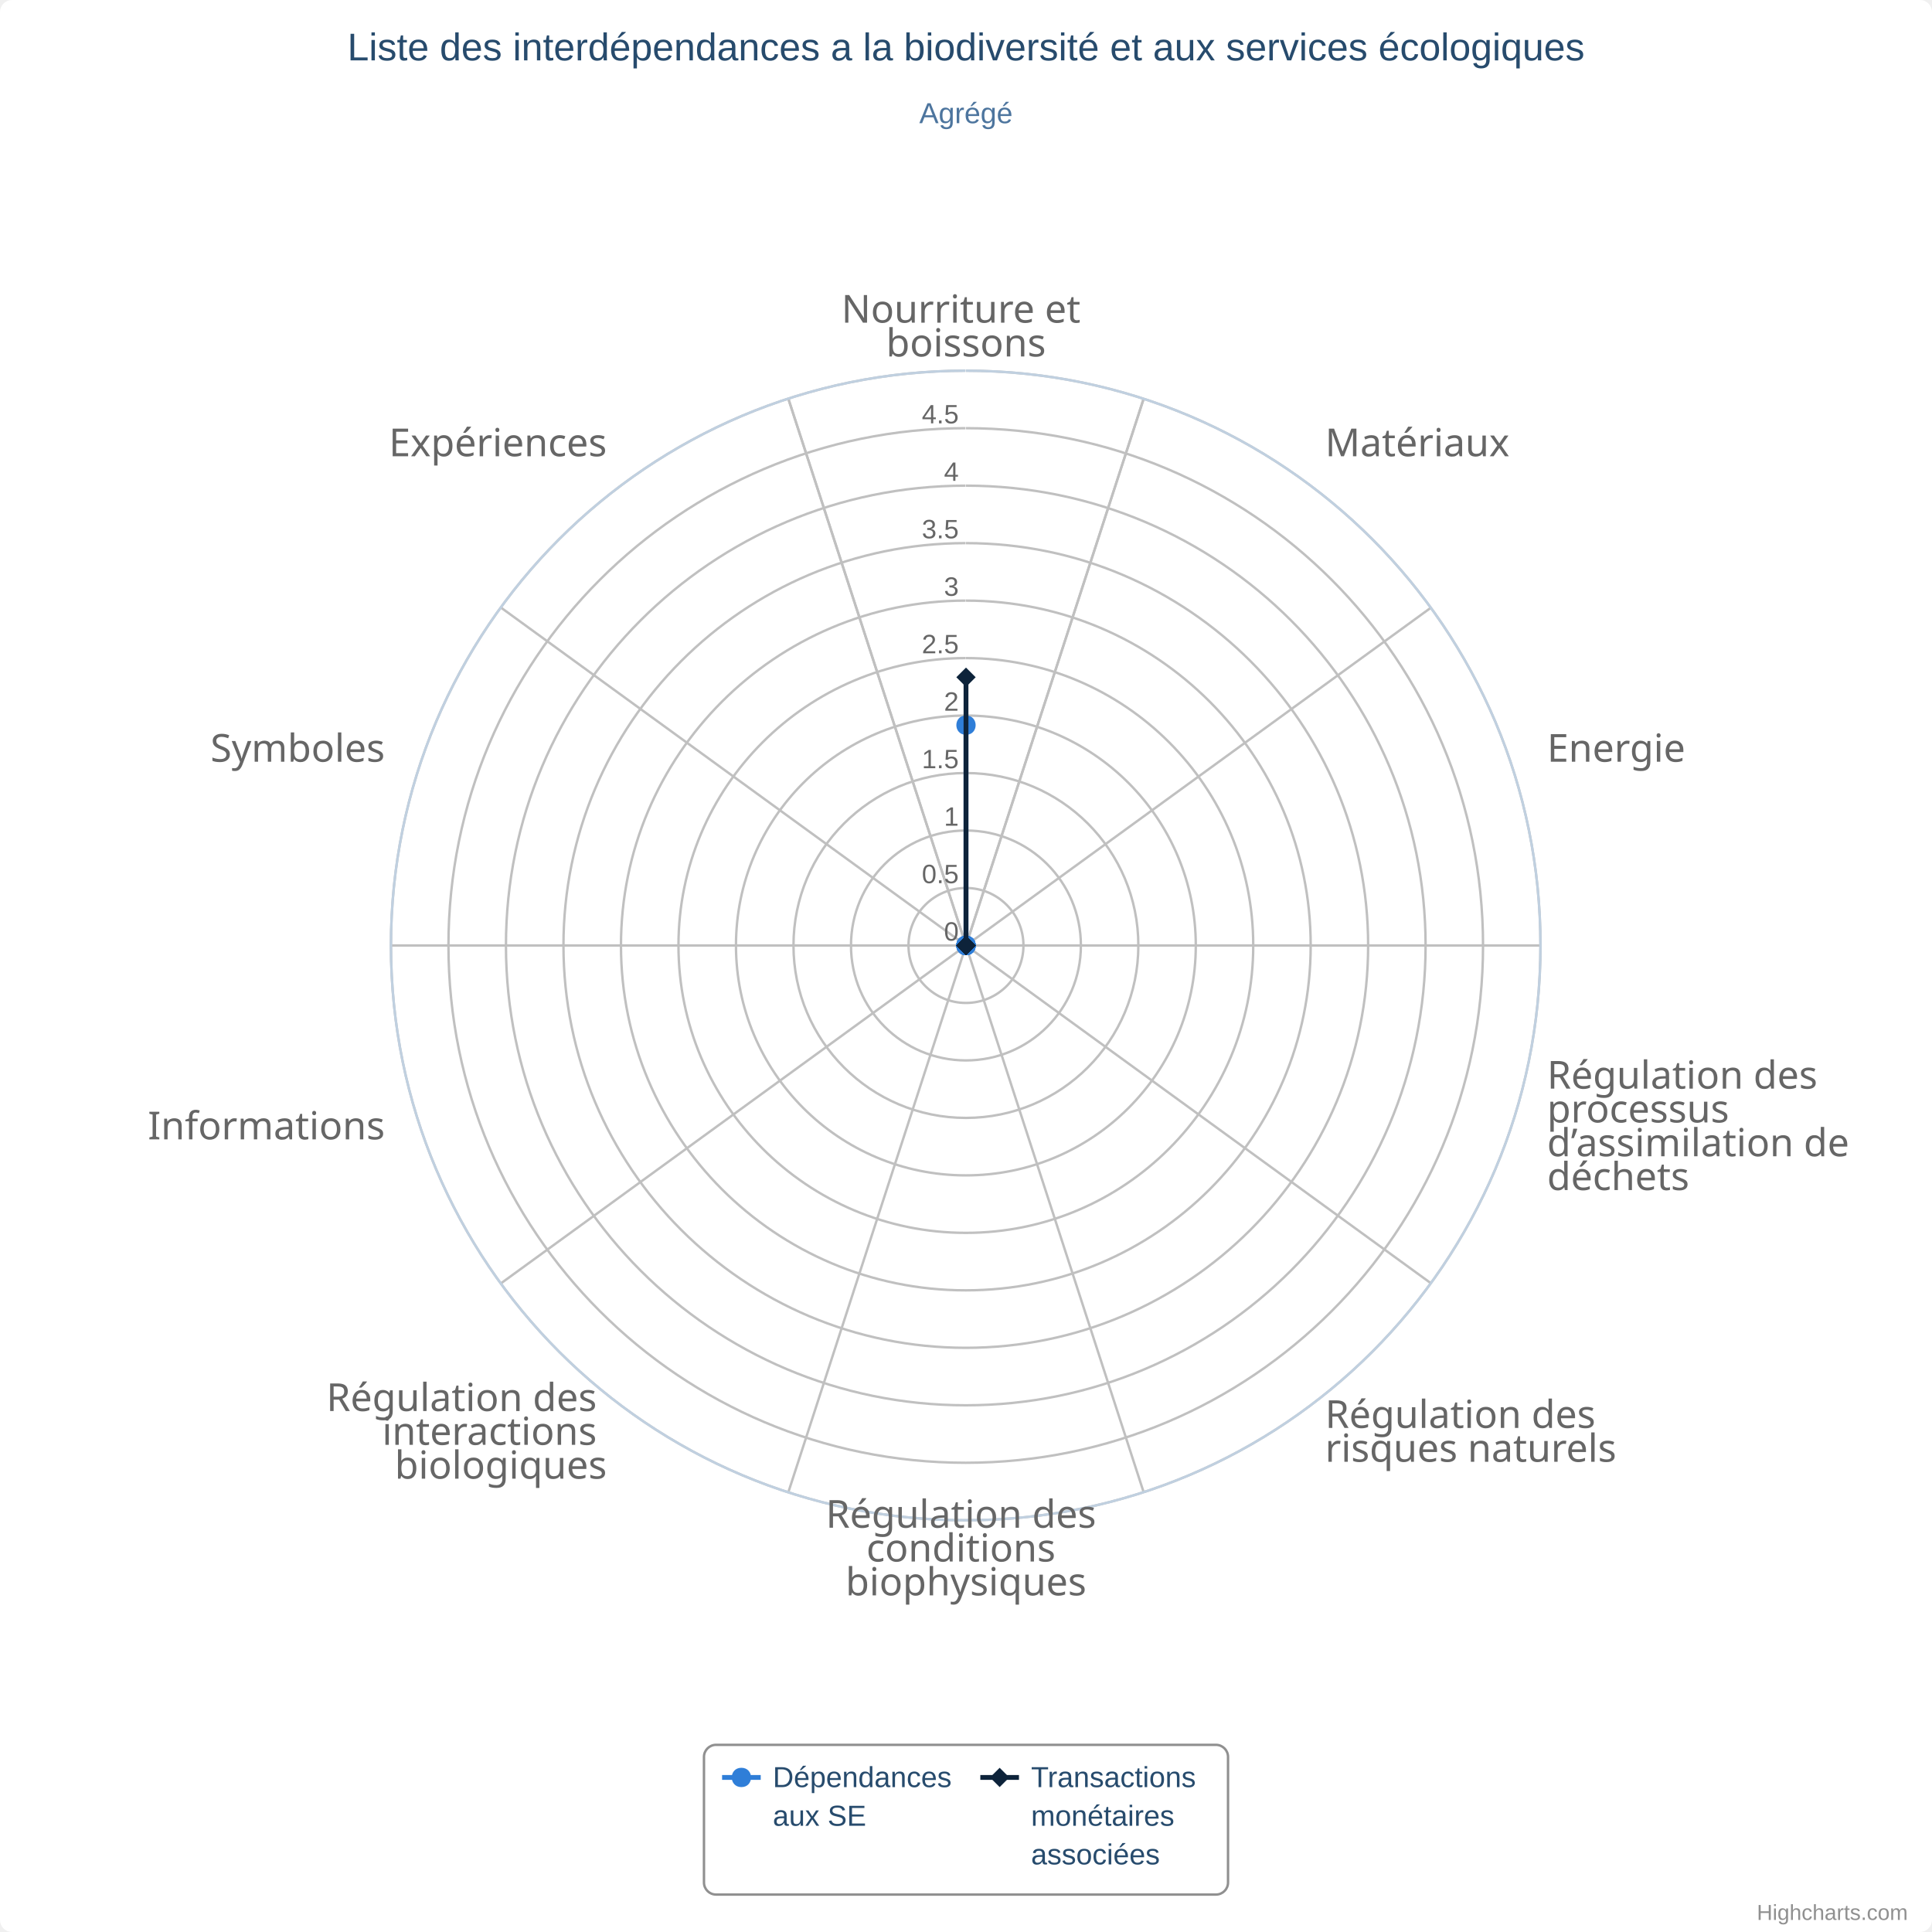
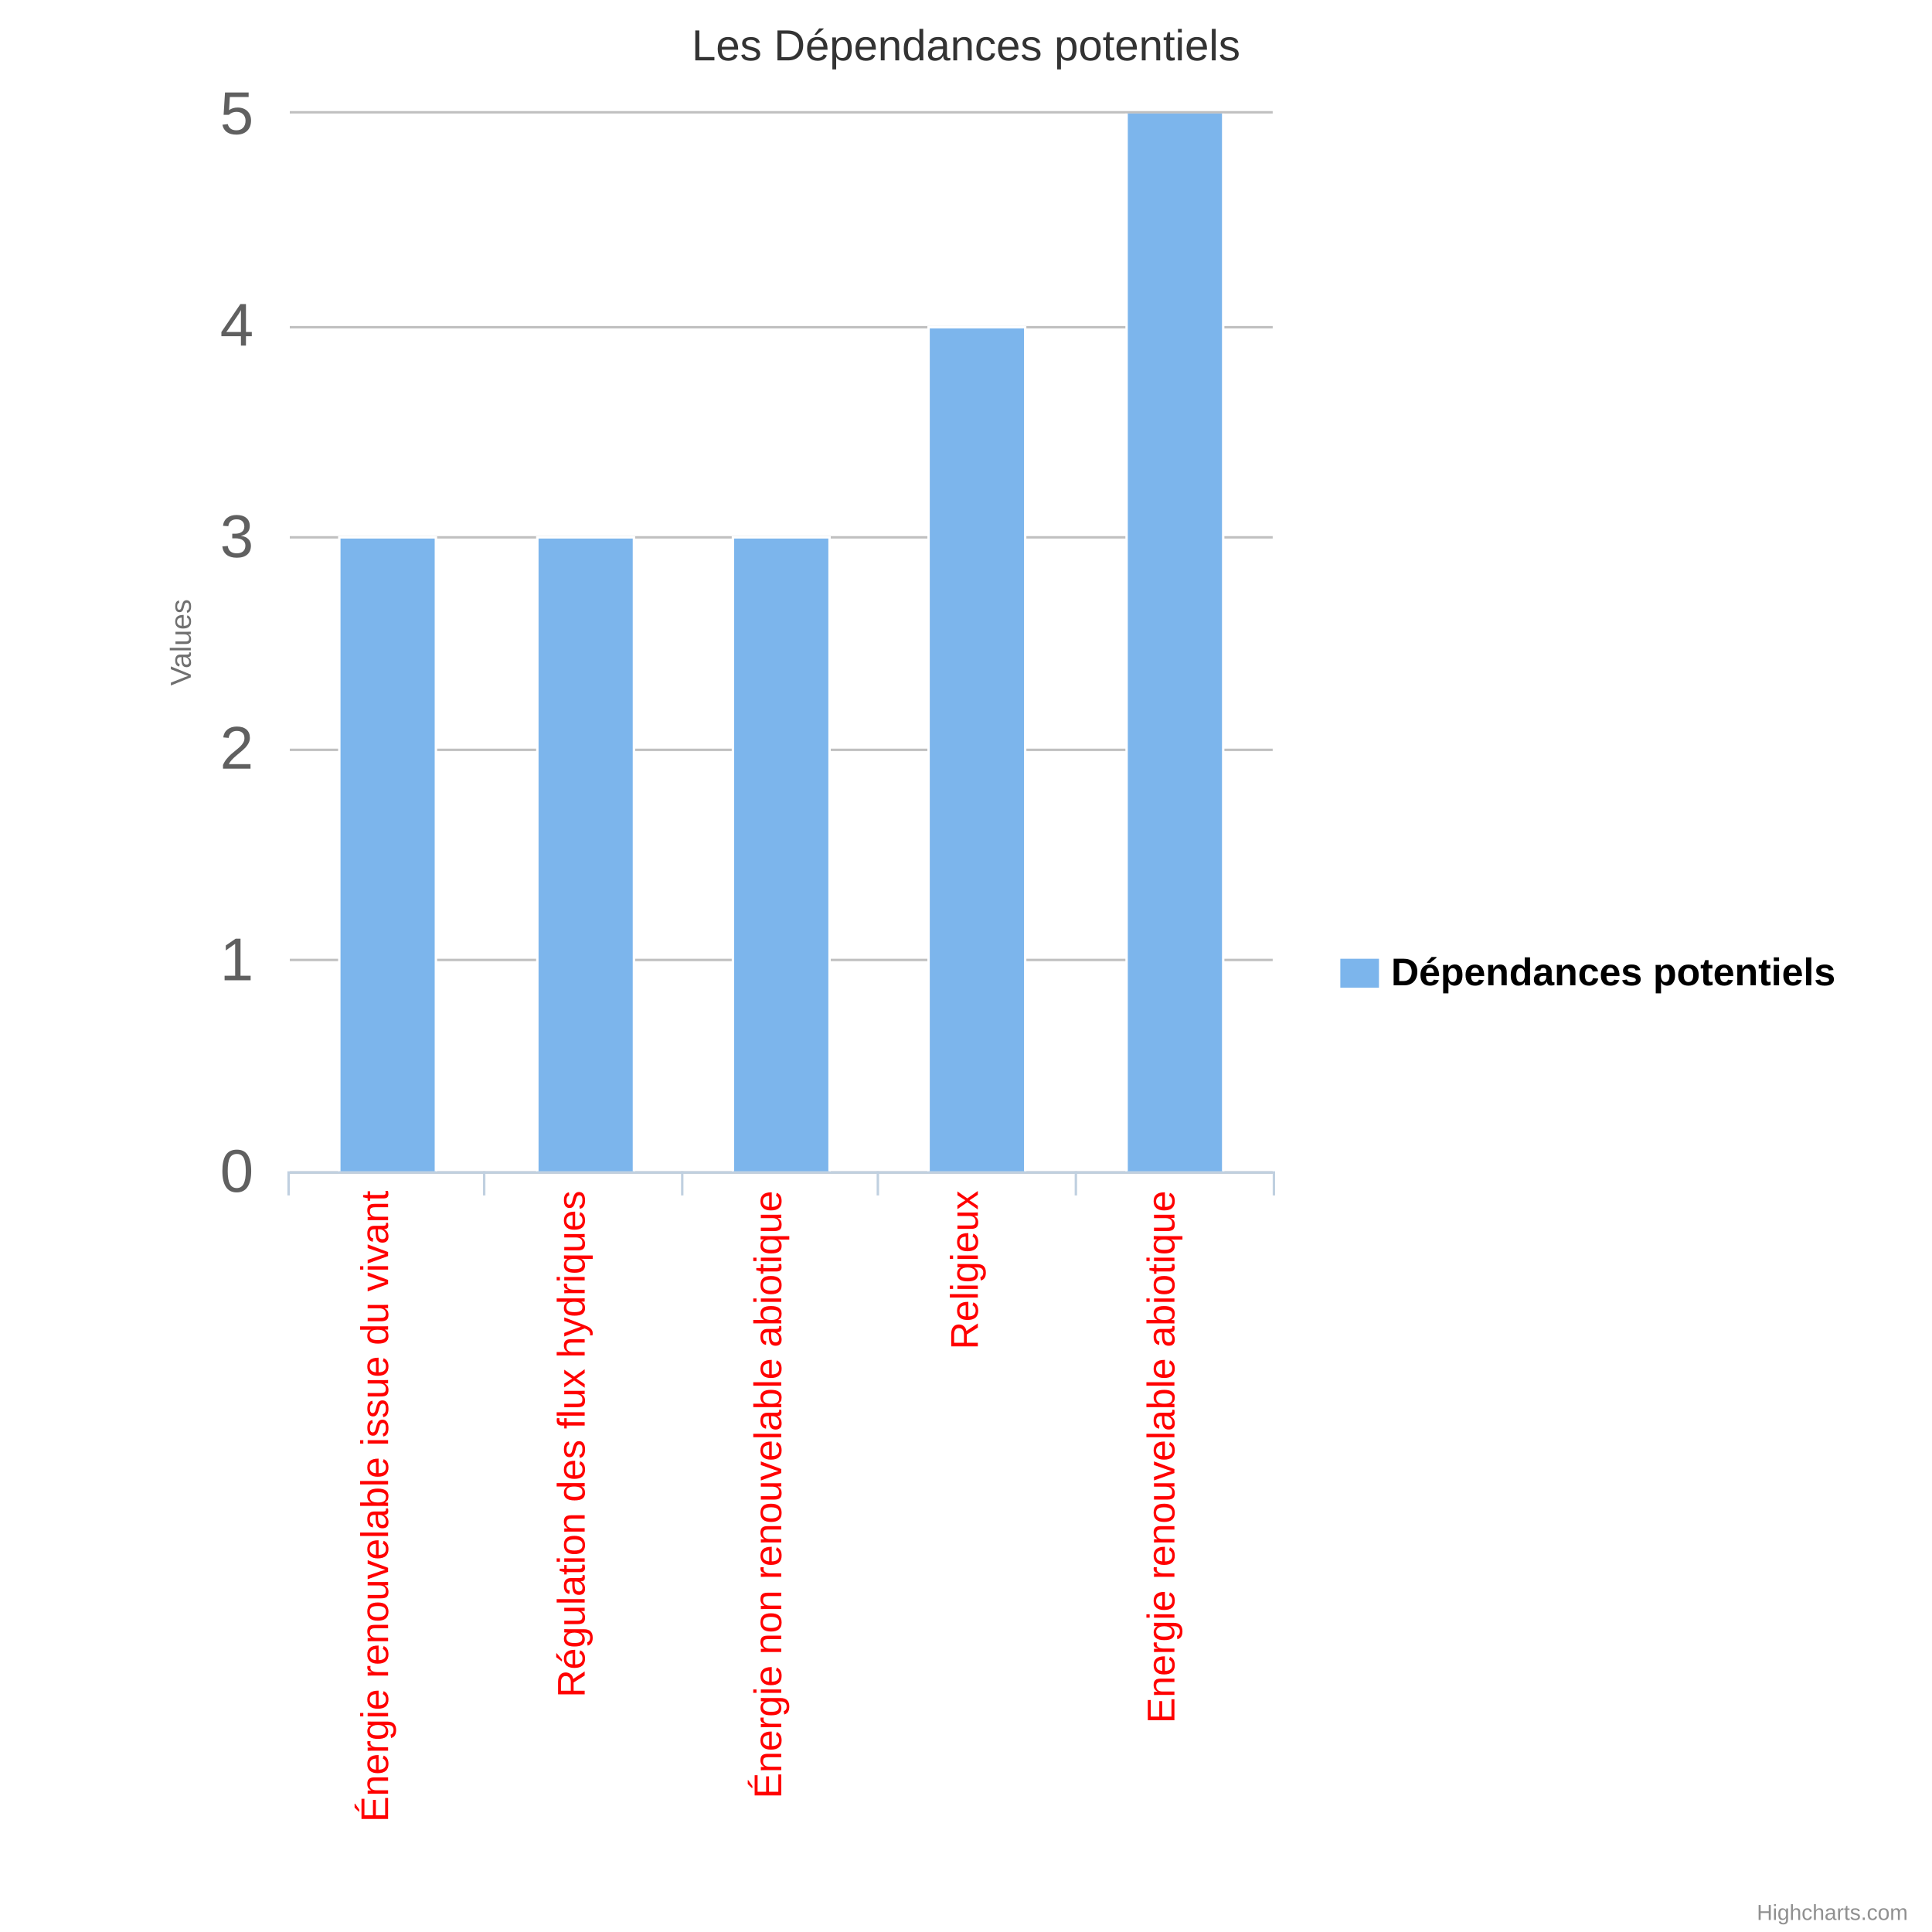
- <svg xmlns="http://www.w3.org/2000/svg" height="800" width="800" version="1.1">
+ <svg xmlns="http://www.w3.org/2000/svg" version="1.1" style="font-family:'lucida grande', 'lucida sans unicode', arial, helvetica, sans-serif;font-size:12px;" width="800" height="800">
  <defs>
-     <clipPath id="highcharts-15">
-       <rect height="641" width="560" y="0" x="0" fill="none" />
+     <clipPath id="highcharts-25">
+       <rect x="0" y="0" width="407" height="438" />
    </clipPath>
  </defs>
-   <rect height="800" width="800" y="0" x="0" fill="#FFFFFF" ry="5" rx="5" />
+   <rect x="0" y="0" width="800" height="800" strokeWidth="0" fill="#FFFFFF" class=" highcharts-background" />
+   <g class="highcharts-grid" />
  <g class="highcharts-grid">
-     <path opacity="1" stroke-width="1" stroke="#C0C0C0" d="M 400 391.5 L 592.546 251.607" fill="none" />
-     <path opacity="1" stroke-width="1" stroke="#C0C0C0" d="M 400 391.5 L 638 391.5" fill="none" />
-     <path opacity="1" stroke-width="1" stroke="#C0C0C0" d="M 400 391.5 L 592.546 531.393" fill="none" />
-     <path opacity="1" stroke-width="1" stroke="#C0C0C0" d="M 400 391.5 L 473.546 617.851" fill="none" />
-     <path opacity="1" stroke-width="1" stroke="#C0C0C0" d="M 400 391.5 L 326.454 617.851" fill="none" />
-     <path opacity="1" stroke-width="1" stroke="#C0C0C0" d="M 400 391.5 L 207.454 531.393" fill="none" />
-     <path opacity="1" stroke-width="1" stroke="#C0C0C0" d="M 400 391.5 L 162 391.5" fill="none" />
-     <path opacity="1" stroke-width="1" stroke="#C0C0C0" d="M 400 391.5 L 207.454 251.607" fill="none" />
-     <path opacity="1" stroke-width="1" stroke="#C0C0C0" d="M 400 391.5 L 326.454 165.149" fill="none" />
-     <path opacity="1" stroke-width="1" stroke="#C0C0C0" d="M 400 391.5 L 473.546 165.149" fill="none" />
-     <path opacity="1" stroke-width="1" stroke="#C0C0C0" d="M 400 391.5 L 473.546 165.149" fill="none" />
-     <path stroke-width="1" stroke="#C0C0C0" d="M 400 391.5 L 326.454 165.149" fill="none" />
-   </g>
-   <g class="highcharts-grid">
-     <path opacity="1" stroke-width="1" stroke="#C0C0C0" d="M 400 367.7 A 23.8 23.8 0 1 1 399.976 367.7 M 400 391.5 A 0 0 0 1 0 400 391.5 " fill="none" />
-     <path opacity="1" stroke-width="1" stroke="#C0C0C0" d="M 400 343.9 A 47.6 47.6 0 1 1 399.952 343.9 M 400 391.5 A 0 0 0 1 0 400 391.5 " fill="none" />
-     <path opacity="1" stroke-width="1" stroke="#C0C0C0" d="M 400 320.1 A 71.4 71.4 0 1 1 399.929 320.1 M 400 391.5 A 0 0 0 1 0 400 391.5 " fill="none" />
-     <path opacity="1" stroke-width="1" stroke="#C0C0C0" d="M 400 296.3 A 95.2 95.2 0 1 1 399.905 296.3 M 400 391.5 A 0 0 0 1 0 400 391.5 " fill="none" />
-     <path opacity="1" stroke-width="1" stroke="#C0C0C0" d="M 400 272.5 A 119 119 0 1 1 399.881 272.5 M 400 391.5 A 0 0 0 1 0 400 391.5 " fill="none" />
-     <path opacity="1" stroke-width="1" stroke="#C0C0C0" d="M 400 248.7 A 142.8 142.8 0 1 1 399.857 248.7 M 400 391.5 A 0 0 0 1 0 400 391.5 " fill="none" />
-     <path opacity="1" stroke-width="1" stroke="#C0C0C0" d="M 400 224.9 A 166.6 166.6 0 1 1 399.833 224.9 M 400 391.5 A 0 0 0 1 0 400 391.5 " fill="none" />
-     <path opacity="1" stroke-width="1" stroke="#C0C0C0" d="M 400 201.1 A 190.4 190.4 0 1 1 399.81 201.1 M 400 391.5 A 0 0 0 1 0 400 391.5 " fill="none" />
-     <path opacity="1" stroke-width="1" stroke="#C0C0C0" d="M 400 177.3 A 214.2 214.2 0 1 1 399.786 177.3 M 400 391.5 A 0 0 0 1 0 400 391.5 " fill="none" />
-     <path opacity="1" stroke-width="1" stroke="#C0C0C0" d="M 400 153.5 A 238 238 0 1 1 399.762 153.5 M 400 391.5 A 0 0 0 1 0 400 391.5 " fill="none" />
-     <path stroke-width="1" stroke="#C0C0C0" fill="none" />
+     <path fill="none" d="M 120 46.5 L 527 46.5" stroke="#C0C0C0" stroke-width="1" opacity="1" />
+     <path fill="none" d="M 120 135.5 L 527 135.5" stroke="#C0C0C0" stroke-width="1" opacity="1" />
+     <path fill="none" d="M 120 222.5 L 527 222.5" stroke="#C0C0C0" stroke-width="1" opacity="1" />
+     <path fill="none" d="M 120 310.5 L 527 310.5" stroke="#C0C0C0" stroke-width="1" opacity="1" />
+     <path fill="none" d="M 120 397.5 L 527 397.5" stroke="#C0C0C0" stroke-width="1" opacity="1" />
+     <path fill="none" d="M 120 485.5 L 527 485.5" stroke="#C0C0C0" stroke-width="1" opacity="1" />
  </g>
  <g class="highcharts-axis">
-     <path visibility="visible" stroke-width="1" stroke="#C0D0E0" d="M 400 153.5 A 238 238 0 1 1 399.762 153.5 M 400 391.5 A 0 0 0 1 0 400 391.5 " fill="none" />
+     <path fill="none" d="M 282.5 485 L 282.5 495" stroke="#C0D0E0" stroke-width="1" opacity="1" />
+     <path fill="none" d="M 363.5 485 L 363.5 495" stroke="#C0D0E0" stroke-width="1" opacity="1" />
+     <path fill="none" d="M 445.5 485 L 445.5 495" stroke="#C0D0E0" stroke-width="1" opacity="1" />
+     <path fill="none" d="M 527.5 485 L 527.5 495" stroke="#C0D0E0" stroke-width="1" opacity="1" />
+     <path fill="none" d="M 200.5 485 L 200.5 495" stroke="#C0D0E0" stroke-width="1" opacity="1" />
+     <path fill="none" d="M 119.5 485 L 119.5 495" stroke="#C0D0E0" stroke-width="1" opacity="1" />
+     <path fill="none" d="M 120 485.5 L 527 485.5" stroke="#C0D0E0" stroke-width="1" visibility="visible" />
  </g>
-   <g class="highcharts-axis" />
+   <g class="highcharts-axis">
+     <text x="79" text-anchor="middle" transform="translate(0,0) rotate(270 79 266)" class=" highcharts-yaxis-title" style="color:#707070;fill:#707070;" visibility="visible" y="266">Values</text>
+   </g>
  <g class="highcharts-series-group">
-     <g clip-path="url(#highcharts-15)" transform="translate(120,71) scale(1 1)" visibility="visible" class="highcharts-series">
-       <path stroke-linecap="round" stroke-linejoin="round" stroke-width="2" stroke="#2f7ed8" d="M 280 229.265 L 280 320.5 L 280 320.5 L 280 320.5 L 280 320.5 L 280 320.5 L 280 320.5 L 280 320.5 L 280 320.5 L 280 320.5 L 280 229.265" fill="none" />
-       <path style="" class=" highcharts-tracker" stroke-width="22" stroke="rgb(192,192,192)" stroke-opacity="0" visibility="visible" stroke-linejoin="round" d="M 270 229.265 L 280 229.265 L 280 320.5 L 280 320.5 L 280 320.5 L 280 320.5 L 280 320.5 L 280 320.5 L 280 320.5 L 280 320.5 L 280 320.5 L 280 229.265 L 290 229.265" fill="none" />
+     <g class="highcharts-series" visibility="visible" transform="translate(120,47) scale(1 1)" clip-path="url(#highcharts-25)">
+       <rect x="20.5" y="175.5" width="40" height="263" fill="#7cb5ec" rx="0" ry="0" stroke="#FFFFFF" stroke-width="1" />
+       <rect x="102.5" y="175.5" width="40" height="263" fill="#7cb5ec" rx="0" ry="0" stroke="#FFFFFF" stroke-width="1" />
+       <rect x="183.5" y="175.5" width="40" height="263" fill="#7cb5ec" rx="0" ry="0" stroke="#FFFFFF" stroke-width="1" />
+       <rect x="264.5" y="88.5" width="40" height="350" fill="#7cb5ec" rx="0" ry="0" stroke="#FFFFFF" stroke-width="1" />
+       <rect x="346.5" y="-0.5" width="40" height="439" fill="#7cb5ec" rx="0" ry="0" stroke="#FFFFFF" stroke-width="1" />
    </g>
-     <g clip-path="none" style="" transform="translate(120,71) scale(1 1)" visibility="visible" class="highcharts-markers highcharts-tracker">
-       <path d="M 280 316.5 C 285.328 316.5 285.328 324.5 280 324.5 C 274.672 324.5 274.672 316.5 280 316.5 Z" fill="#2f7ed8" />
-       <path d="M 280 316.5 C 285.328 316.5 285.328 324.5 280 324.5 C 274.672 324.5 274.672 316.5 280 316.5 Z" fill="#2f7ed8" />
-       <path d="M 280 316.5 C 285.328 316.5 285.328 324.5 280 324.5 C 274.672 324.5 274.672 316.5 280 316.5 Z" fill="#2f7ed8" />
-       <path d="M 280 316.5 C 285.328 316.5 285.328 324.5 280 324.5 C 274.672 324.5 274.672 316.5 280 316.5 Z" fill="#2f7ed8" />
-       <path d="M 280 316.5 C 285.328 316.5 285.328 324.5 280 324.5 C 274.672 324.5 274.672 316.5 280 316.5 Z" fill="#2f7ed8" />
-       <path d="M 280 316.5 C 285.328 316.5 285.328 324.5 280 324.5 C 274.672 324.5 274.672 316.5 280 316.5 Z" fill="#2f7ed8" />
-       <path d="M 280 316.5 C 285.328 316.5 285.328 324.5 280 324.5 C 274.672 324.5 274.672 316.5 280 316.5 Z" fill="#2f7ed8" />
-       <path d="M 280 316.5 C 285.328 316.5 285.328 324.5 280 324.5 C 274.672 324.5 274.672 316.5 280 316.5 Z" fill="#2f7ed8" />
-       <path d="M 280 316.5 C 285.328 316.5 285.328 324.5 280 324.5 C 274.672 324.5 274.672 316.5 280 316.5 Z" fill="#2f7ed8" />
-       <path d="M 280 225.265 C 285.328 225.265 285.328 233.265 280 233.265 C 274.672 233.265 274.672 225.265 280 225.265 Z" fill="#2f7ed8" />
-     </g>
-     <g clip-path="url(#highcharts-15)" transform="translate(120,71) scale(1 1)" visibility="visible" class="highcharts-series">
-       <path stroke-linecap="round" stroke-linejoin="round" stroke-width="2" stroke="#0d233a" d="M 280 209.435 L 280 320.5 L 280 320.5 L 280 320.5 L 280 320.5 L 280 320.5 L 280 320.5 L 280 320.5 L 280 320.5 L 280 320.5 L 280 209.435" fill="none" />
-       <path style="" class=" highcharts-tracker" stroke-width="22" stroke="rgb(192,192,192)" stroke-opacity="0" visibility="visible" stroke-linejoin="round" d="M 270 209.435 L 280 209.435 L 280 320.5 L 280 320.5 L 280 320.5 L 280 320.5 L 280 320.5 L 280 320.5 L 280 320.5 L 280 320.5 L 280 320.5 L 280 209.435 L 290 209.435" fill="none" />
-     </g>
-     <g clip-path="none" style="" transform="translate(120,71) scale(1 1)" visibility="visible" class="highcharts-markers highcharts-tracker">
-       <path d="M 280 316.5 L 284 320.5 280 324.5 276 320.5 Z" fill="#0d233a" />
-       <path d="M 280 316.5 L 284 320.5 280 324.5 276 320.5 Z" fill="#0d233a" />
-       <path d="M 280 316.5 L 284 320.5 280 324.5 276 320.5 Z" fill="#0d233a" />
-       <path d="M 280 316.5 L 284 320.5 280 324.5 276 320.5 Z" fill="#0d233a" />
-       <path d="M 280 316.5 L 284 320.5 280 324.5 276 320.5 Z" fill="#0d233a" />
-       <path d="M 280 316.5 L 284 320.5 280 324.5 276 320.5 Z" fill="#0d233a" />
-       <path d="M 280 316.5 L 284 320.5 280 324.5 276 320.5 Z" fill="#0d233a" />
-       <path d="M 280 316.5 L 284 320.5 280 324.5 276 320.5 Z" fill="#0d233a" />
-       <path d="M 280 316.5 L 284 320.5 280 324.5 276 320.5 Z" fill="#0d233a" />
-       <path d="M 280 205.435 L 284 209.435 280 213.435 276 209.435 Z" fill="#0d233a" />
-     </g>
+     <g class="highcharts-markers" visibility="visible" transform="translate(120,47) scale(1 1)" clip-path="none" />
  </g>
-   <text class="highcharts-title" text-anchor="middle" style="font-family:'lucida grande', 'lucida sans unicode', verdana, arial, helvetica, sans-serif;font-size:16px;color:#274b6d;fill:#274b6d;" y="25" x="400">
-     <tspan x="400">Liste des interdépendances a la biodiversité et aux services écologiques</tspan>
+   <text x="400" text-anchor="middle" class="highcharts-title" style="color:#333333;font-size:18px;fill:#333333;width:736px;" y="25">
+     <tspan>Les Dépendances potentiels</tspan>
  </text>
-   <text class="highcharts-subtitle" text-anchor="middle" style="font-family:'lucida grande', 'lucida sans unicode', verdana, arial, helvetica, sans-serif;font-size:12px;color:#4d759e;fill:#4d759e;" y="51" x="400">
-     <tspan x="400">Agrégé</tspan>
-   </text>
-   <g transform="translate(291,722)" class="highcharts-legend">
-     <rect visibility="visible" stroke-width="1" stroke="#909090" height="62" width="217" y="0.5" x="0.5" fill="none" ry="5" rx="5" />
+   <g class="highcharts-legend" transform="translate(547,386)">
    <g>
      <g>
-         <g transform="translate(8,3)" class="highcharts-legend-item">
-           <path stroke-width="2" stroke="#2f7ed8" d="M 0 11 L 16 11" fill="none" />
-           <path d="M 8 7 C 13.328 7 13.328 15 8 15 C 2.672 15 2.672 7 8 7 Z" fill="#2f7ed8" />
-           <text text-anchor="start" style="font-family:'lucida grande', 'lucida sans unicode', verdana, arial, helvetica, sans-serif;font-size:12px;cursor:pointer;color:#274b6d;fill:#274b6d;" y="15" x="21">
-             <tspan x="21">Dépendances</tspan>
-             <tspan x="21" dy="16">aux SE</tspan>
+         <g class="highcharts-legend-item" transform="translate(8,3)">
+           <text x="21" style="color:#000000;font-size:16px;font-weight:bold;cursor:pointer;fill:#000000;" text-anchor="start" y="19">
+             <tspan>Dépendances potentiels</tspan>
          </text>
-         </g>
-         <g transform="translate(114.9333,3)" class="highcharts-legend-item">
-           <path stroke-width="2" stroke="#0d233a" d="M 0 11 L 16 11" fill="none" />
-           <path d="M 8 7 L 12 11 8 15 4 11 Z" fill="#0d233a" />
-           <text text-anchor="start" style="font-family:'lucida grande', 'lucida sans unicode', verdana, arial, helvetica, sans-serif;font-size:12px;cursor:pointer;color:#274b6d;fill:#274b6d;" y="15" x="21">
-             <tspan x="21">Transactions</tspan>
-             <tspan x="21" dy="16">monétaires</tspan>
-             <tspan x="21" dy="16">associées</tspan>
-           </text>
+           <rect x="0" y="8" width="16" height="12" fill="#7cb5ec" />
        </g>
      </g>
    </g>
  </g>
-   <g class="highcharts-axis-labels">
-     <text opacity="1" text-anchor="middle" style="font-family:verdana, sans-serif;font-size:16px;color:#666;cursor:default;line-height:14px;fill:#666;" y="133.6" x="400">
-       <tspan x="400">Nourriture et</tspan>
-       <tspan x="400" dy="14">boissons</tspan>
+   <g class="highcharts-axis-labels highcharts-xaxis-labels">
+     <text x="160.7" text-anchor="end" transform="translate(0,0) rotate(-90 160.7 493)" style="color:red;cursor:default;font-size:16px;fill:red;" y="493" opacity="1">
+       <tspan>Énergie renouvelable issue du vivant</tspan>
    </text>
-     <text opacity="1" text-anchor="start" style="font-family:verdana, sans-serif;font-size:16px;color:#666;cursor:default;line-height:14px;fill:#666;" y="188.919" x="548.71">
-       <tspan x="548.71">Matériaux</tspan>
+     <text x="242.1" text-anchor="end" transform="translate(0,0) rotate(-90 242.1 493)" style="color:red;cursor:default;font-size:16px;fill:red;" y="493" opacity="1">
+       <tspan>Régulation des flux hydriques</tspan>
    </text>
-     <text opacity="1" text-anchor="start" style="font-family:verdana, sans-serif;font-size:16px;color:#666;cursor:default;line-height:14px;fill:#666;" y="315.419" x="640.617">
-       <tspan x="640.617">Energie</tspan>
+     <text x="323.5" text-anchor="end" transform="translate(0,0) rotate(-90 323.5 493)" style="color:red;cursor:default;font-size:16px;fill:red;" y="493" opacity="1">
+       <tspan>Énergie non renouvelable abiotique</tspan>
    </text>
-     <text opacity="1" text-anchor="start" style="font-family:verdana, sans-serif;font-size:16px;color:#666;cursor:default;line-height:14px;fill:#666;" y="450.781" x="640.617">
-       <tspan x="640.617">Régulation des</tspan>
-       <tspan x="640.617" dy="14">processus </tspan>
-       <tspan x="640.617" dy="14">d’assimilation de</tspan>
-       <tspan x="640.617" dy="14">déchets</tspan>
-     </text>
-     <text opacity="1" text-anchor="start" style="font-family:verdana, sans-serif;font-size:16px;color:#666;cursor:default;line-height:14px;fill:#666;" y="591.281" x="548.71">
-       <tspan x="548.71">Régulation des </tspan>
-       <tspan x="548.71" dy="14">risques naturels</tspan>
-     </text>
-     <text opacity="1" text-anchor="middle" style="font-family:verdana, sans-serif;font-size:16px;color:#666;cursor:default;line-height:14px;fill:#666;" y="632.6" x="400">
-       <tspan x="400">Régulation des</tspan>
-       <tspan x="400" dy="14">conditions</tspan>
-       <tspan x="400" dy="14">biophysiques</tspan>
-     </text>
-     <text opacity="1" text-anchor="end" style="font-family:verdana, sans-serif;font-size:16px;color:#666;cursor:default;line-height:14px;fill:#666;" y="584.281" x="251.29">
-       <tspan x="251.29">Régulation des</tspan>
-       <tspan x="251.29" dy="14">interactions </tspan>
-       <tspan x="251.29" dy="14">biologiques</tspan>
-     </text>
-     <text opacity="1" text-anchor="end" style="font-family:verdana, sans-serif;font-size:16px;color:#666;cursor:default;line-height:14px;fill:#666;" y="471.781" x="159.383">
-       <tspan x="159.383">Informations</tspan>
-     </text>
-     <text opacity="1" text-anchor="end" style="font-family:verdana, sans-serif;font-size:16px;color:#666;cursor:default;line-height:14px;fill:#666;" y="315.419" x="159.383">
-       <tspan x="159.383">Symboles</tspan>
-     </text>
-     <text opacity="1" text-anchor="end" style="font-family:verdana, sans-serif;font-size:16px;color:#666;cursor:default;line-height:14px;fill:#666;" y="188.919" x="251.29">
-       <tspan x="251.29">Expériences</tspan>
-     </text>
-     <text text-anchor="middle" style="font-family:verdana, sans-serif;font-size:16px;color:#666;cursor:default;line-height:14px;fill:#666;" y="-9999" x="0">
-       <tspan x="0">10</tspan>
+     <text x="404.9" text-anchor="end" transform="translate(0,0) rotate(-90 404.9 493)" style="color:red;cursor:default;font-size:16px;fill:red;" y="493" opacity="1">Religieux</text>
+     <text x="486.3" text-anchor="end" transform="translate(0,0) rotate(-90 486.3 493)" style="color:red;cursor:default;font-size:16px;fill:red;" y="493" opacity="1">
+       <tspan>Energie renouvelable abiotique</tspan>
    </text>
  </g>
-   <g class="highcharts-axis-labels">
-     <text opacity="1" text-anchor="end" style="font-family:'lucida grande', 'lucida sans unicode', verdana, arial, helvetica, sans-serif;font-size:11px;color:#666;cursor:default;line-height:14px;fill:#666;" y="389.5" x="397">
-       <tspan x="397">0</tspan>
-     </text>
-     <text opacity="1" text-anchor="end" style="font-family:'lucida grande', 'lucida sans unicode', verdana, arial, helvetica, sans-serif;font-size:11px;color:#666;cursor:default;line-height:14px;fill:#666;" y="365.7" x="397">
-       <tspan x="397">0.5</tspan>
-     </text>
-     <text opacity="1" text-anchor="end" style="font-family:'lucida grande', 'lucida sans unicode', verdana, arial, helvetica, sans-serif;font-size:11px;color:#666;cursor:default;line-height:14px;fill:#666;" y="341.9" x="397">
-       <tspan x="397">1</tspan>
-     </text>
-     <text opacity="1" text-anchor="end" style="font-family:'lucida grande', 'lucida sans unicode', verdana, arial, helvetica, sans-serif;font-size:11px;color:#666;cursor:default;line-height:14px;fill:#666;" y="318.1" x="397">
-       <tspan x="397">1.5</tspan>
-     </text>
-     <text opacity="1" text-anchor="end" style="font-family:'lucida grande', 'lucida sans unicode', verdana, arial, helvetica, sans-serif;font-size:11px;color:#666;cursor:default;line-height:14px;fill:#666;" y="294.3" x="397">
-       <tspan x="397">2</tspan>
-     </text>
-     <text opacity="1" text-anchor="end" style="font-family:'lucida grande', 'lucida sans unicode', verdana, arial, helvetica, sans-serif;font-size:11px;color:#666;cursor:default;line-height:14px;fill:#666;" y="270.5" x="397">
-       <tspan x="397">2.5</tspan>
-     </text>
-     <text opacity="1" text-anchor="end" style="font-family:'lucida grande', 'lucida sans unicode', verdana, arial, helvetica, sans-serif;font-size:11px;color:#666;cursor:default;line-height:14px;fill:#666;" y="246.7" x="397">
-       <tspan x="397">3</tspan>
-     </text>
-     <text opacity="1" text-anchor="end" style="font-family:'lucida grande', 'lucida sans unicode', verdana, arial, helvetica, sans-serif;font-size:11px;color:#666;cursor:default;line-height:14px;fill:#666;" y="222.9" x="397">
-       <tspan x="397">3.5</tspan>
-     </text>
-     <text opacity="1" text-anchor="end" style="font-family:'lucida grande', 'lucida sans unicode', verdana, arial, helvetica, sans-serif;font-size:11px;color:#666;cursor:default;line-height:14px;fill:#666;" y="199.1" x="397">
-       <tspan x="397">4</tspan>
-     </text>
-     <text opacity="1" text-anchor="end" style="font-family:'lucida grande', 'lucida sans unicode', verdana, arial, helvetica, sans-serif;font-size:11px;color:#666;cursor:default;line-height:14px;fill:#666;" y="175.3" x="397">
-       <tspan x="397">4.5</tspan>
-     </text>
-     <text text-anchor="end" style="font-family:'lucida grande', 'lucida sans unicode', verdana, arial, helvetica, sans-serif;font-size:11px;color:#666;cursor:default;line-height:14px;fill:#666;" y="-9999" x="0">
-       <tspan x="0">5</tspan>
-     </text>
+   <g class="highcharts-axis-labels highcharts-yaxis-labels">
+     <text x="105" text-anchor="end" style="width:100px;color:#606060;cursor:default;font-size:25px;fill:#606060;" y="493.5" opacity="1">0</text>
+     <text x="105" text-anchor="end" style="width:100px;color:#606060;cursor:default;font-size:25px;fill:#606060;" y="405.9" opacity="1">1</text>
+     <text x="105" text-anchor="end" style="width:100px;color:#606060;cursor:default;font-size:25px;fill:#606060;" y="318.3" opacity="1">2</text>
+     <text x="105" text-anchor="end" style="width:100px;color:#606060;cursor:default;font-size:25px;fill:#606060;" y="230.7" opacity="1">3</text>
+     <text x="105" text-anchor="end" style="width:100px;color:#606060;cursor:default;font-size:25px;fill:#606060;" y="143.1" opacity="1">4</text>
+     <text x="105" text-anchor="end" style="width:100px;color:#606060;cursor:default;font-size:25px;fill:#606060;" y="55.5" opacity="1">5</text>
  </g>
-   <g transform="translate(0,-999)" style="cursor:default;padding:0;white-space:nowrap;" class="highcharts-tooltip">
-     <rect transform="translate(1, 1)" stroke-width="5" stroke-opacity="0.05" stroke="black" fill-opacity="0.85" height="16" width="16" y="0.5" x="0.5" fill="none" ry="3" rx="3" />
-     <rect transform="translate(1, 1)" stroke-width="3" stroke-opacity="0.1" stroke="black" fill-opacity="0.85" height="16" width="16" y="0.5" x="0.5" fill="none" ry="3" rx="3" />
-     <rect transform="translate(1, 1)" stroke-width="1" stroke-opacity="0.15" stroke="black" fill-opacity="0.85" height="16" width="16" y="0.5" x="0.5" fill="none" ry="3" rx="3" />
-     <rect fill-opacity="0.85" height="16" width="16" y="0.5" x="0.5" fill="rgb(255,255,255)" ry="3" rx="3" />
-     <text style="font-family:'lucida grande', 'lucida sans unicode', verdana, arial, helvetica, sans-serif;font-size:12px;color:#333333;fill:#333333;" y="21" x="8" />
+   <g class="highcharts-tooltip" style="cursor:default;padding:0;white-space:nowrap;" transform="translate(0,-9999)">
+     <path fill="none" d="M 3 0 L 13 0 C 16 0 16 0 16 3 L 16 13 C 16 16 16 16 13 16 L 3 16 C 0 16 0 16 0 13 L 0 3 C 0 0 0 0 3 0" stroke="black" stroke-opacity="0.05" stroke-width="5" transform="translate(1, 1)" />
+     <path fill="none" d="M 3 0 L 13 0 C 16 0 16 0 16 3 L 16 13 C 16 16 16 16 13 16 L 3 16 C 0 16 0 16 0 13 L 0 3 C 0 0 0 0 3 0" stroke="black" stroke-opacity="0.1" stroke-width="3" transform="translate(1, 1)" />
+     <path fill="none" d="M 3 0 L 13 0 C 16 0 16 0 16 3 L 16 13 C 16 16 16 16 13 16 L 3 16 C 0 16 0 16 0 13 L 0 3 C 0 0 0 0 3 0" stroke="black" stroke-opacity="0.15" stroke-width="1" transform="translate(1, 1)" />
+     <path fill="rgb(249, 249, 249)" fill-opacity=" .85" d="M 3 0 L 13 0 C 16 0 16 0 16 3 L 16 13 C 16 16 16 16 13 16 L 3 16 C 0 16 0 16 0 13 L 0 3 C 0 0 0 0 3 0" />
+     <text x="8" style="font-size:12px;color:#333333;fill:#333333;" y="21" />
  </g>
-   <text text-anchor="end" style="font-family:'lucida grande', 'lucida sans unicode', verdana, arial, helvetica, sans-serif;font-size:9px;cursor:pointer;color:#909090;fill:#909090;" y="795" x="790">
-     <tspan x="790">Highcharts.com</tspan>
-   </text>
+   <text x="790" text-anchor="end" style="cursor:pointer;color:#909090;font-size:9px;fill:#909090;" y="795">Highcharts.com</text>
</svg>
